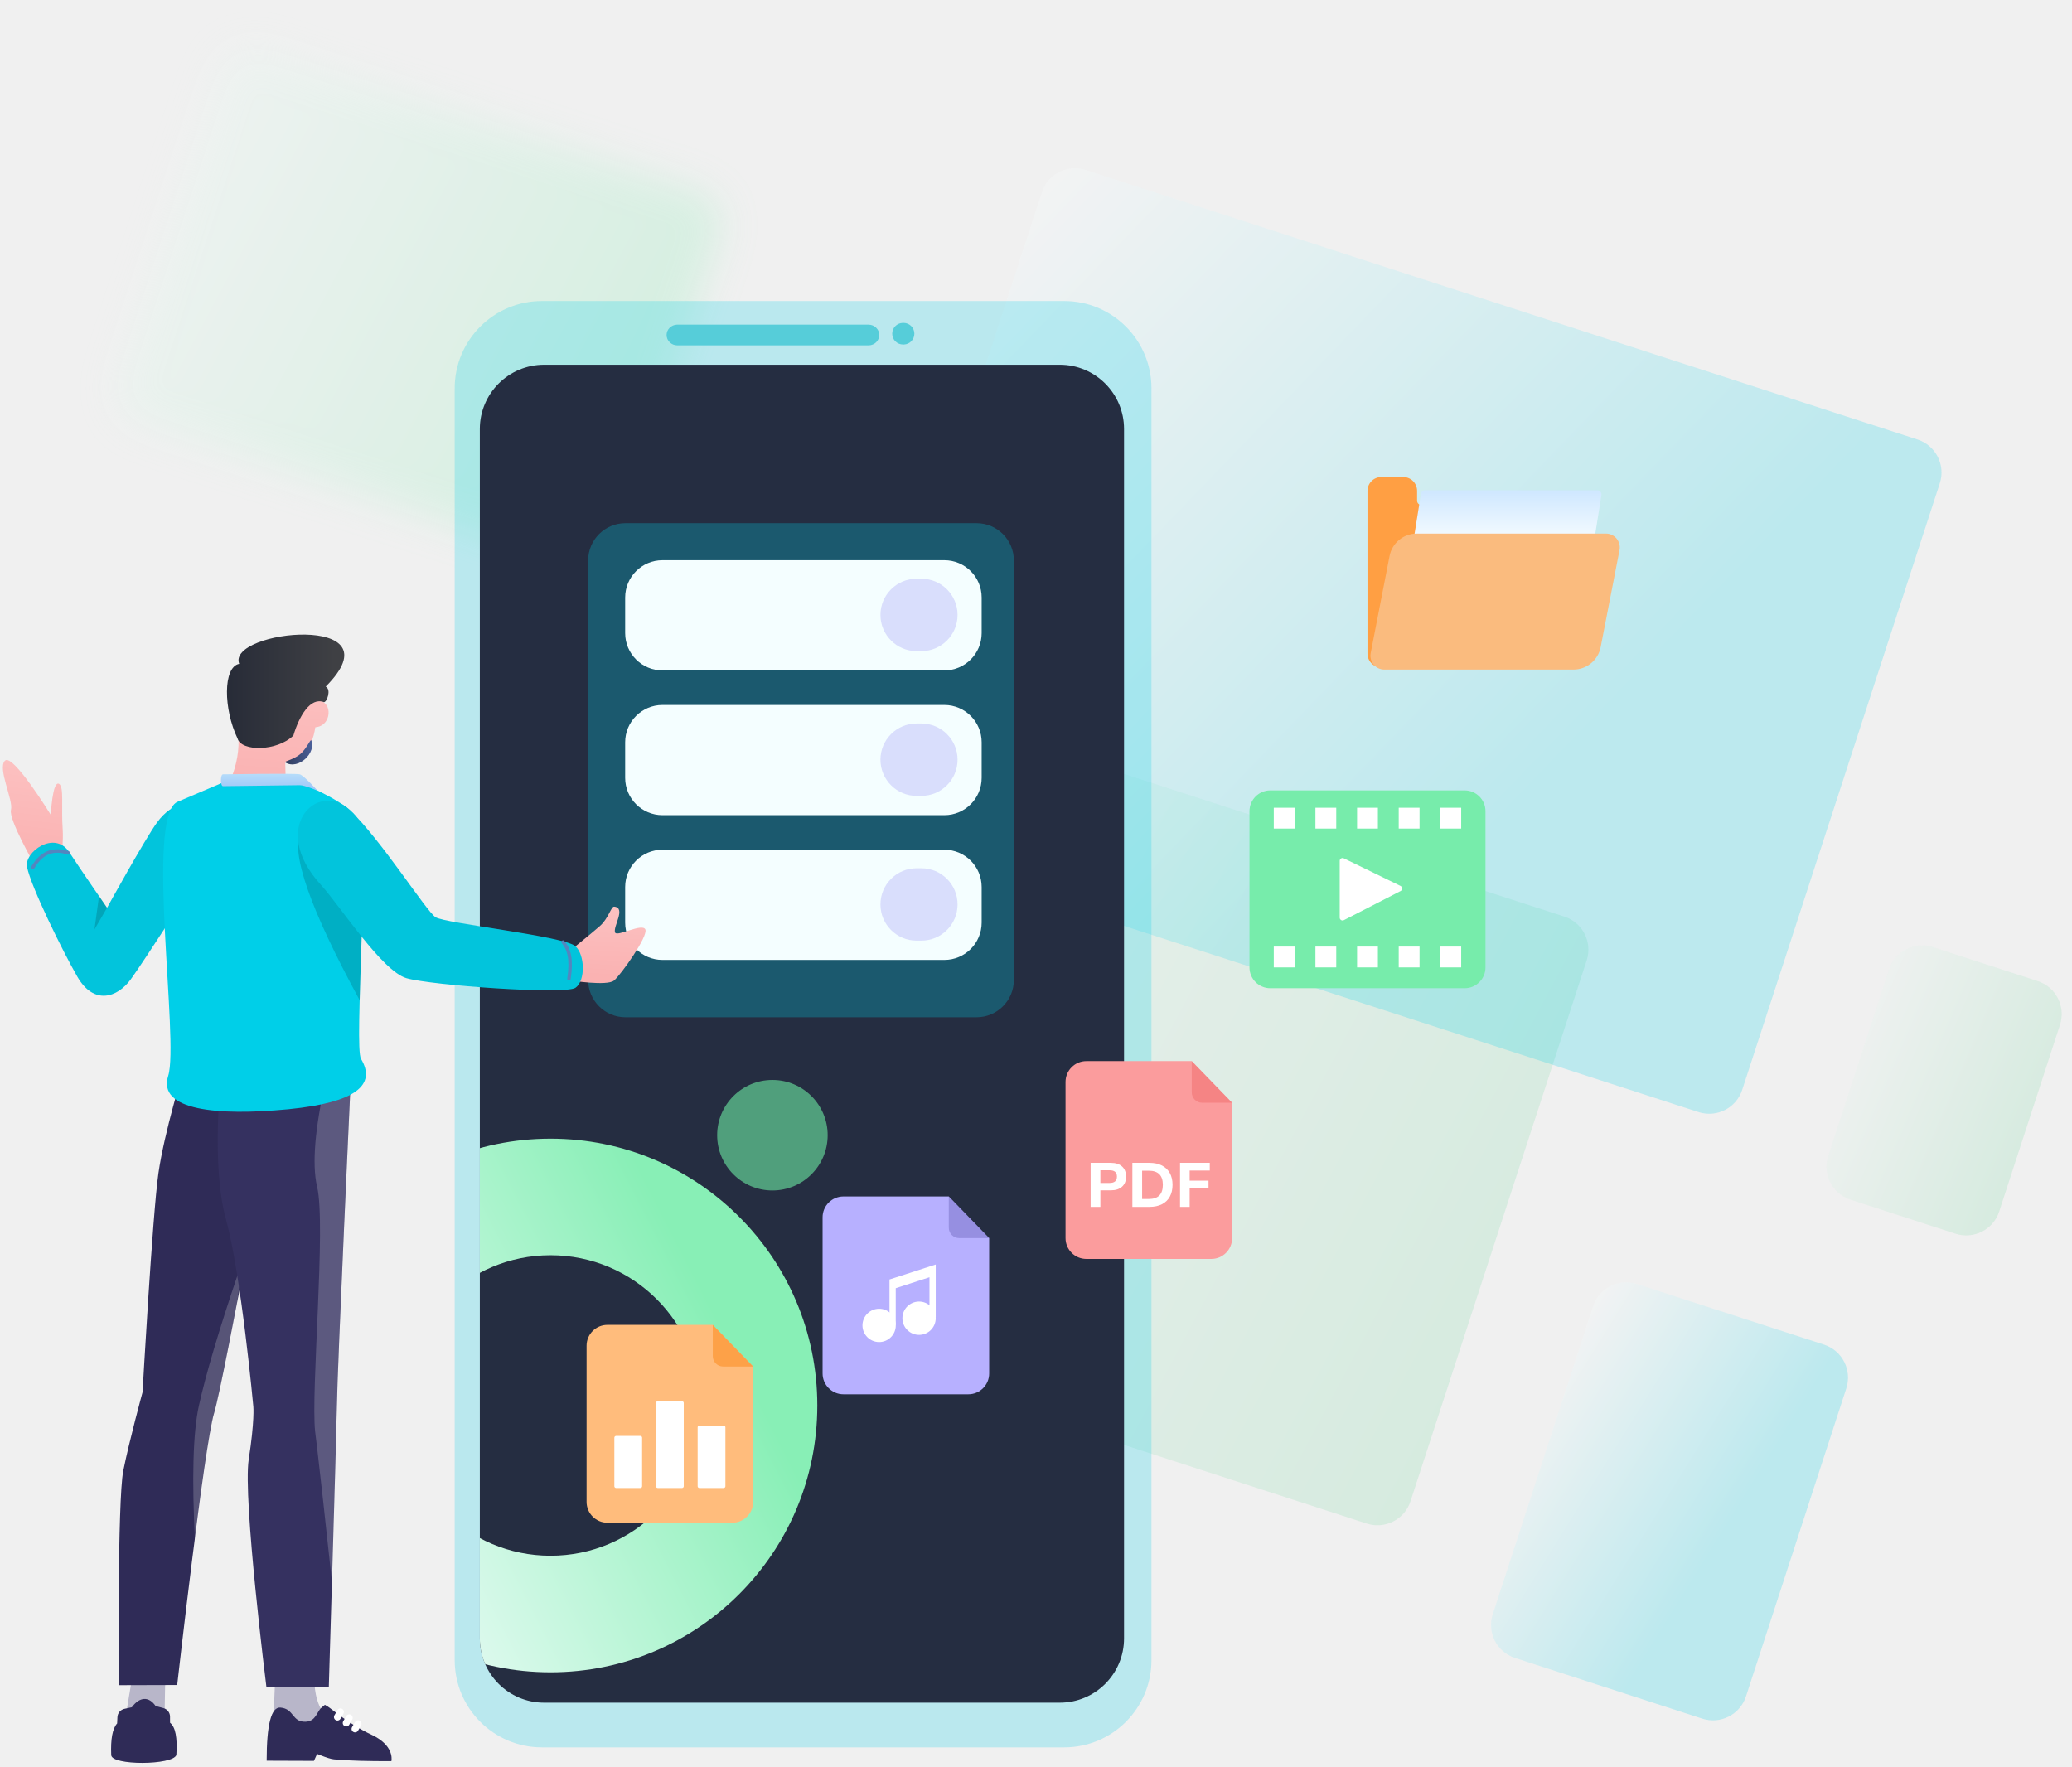
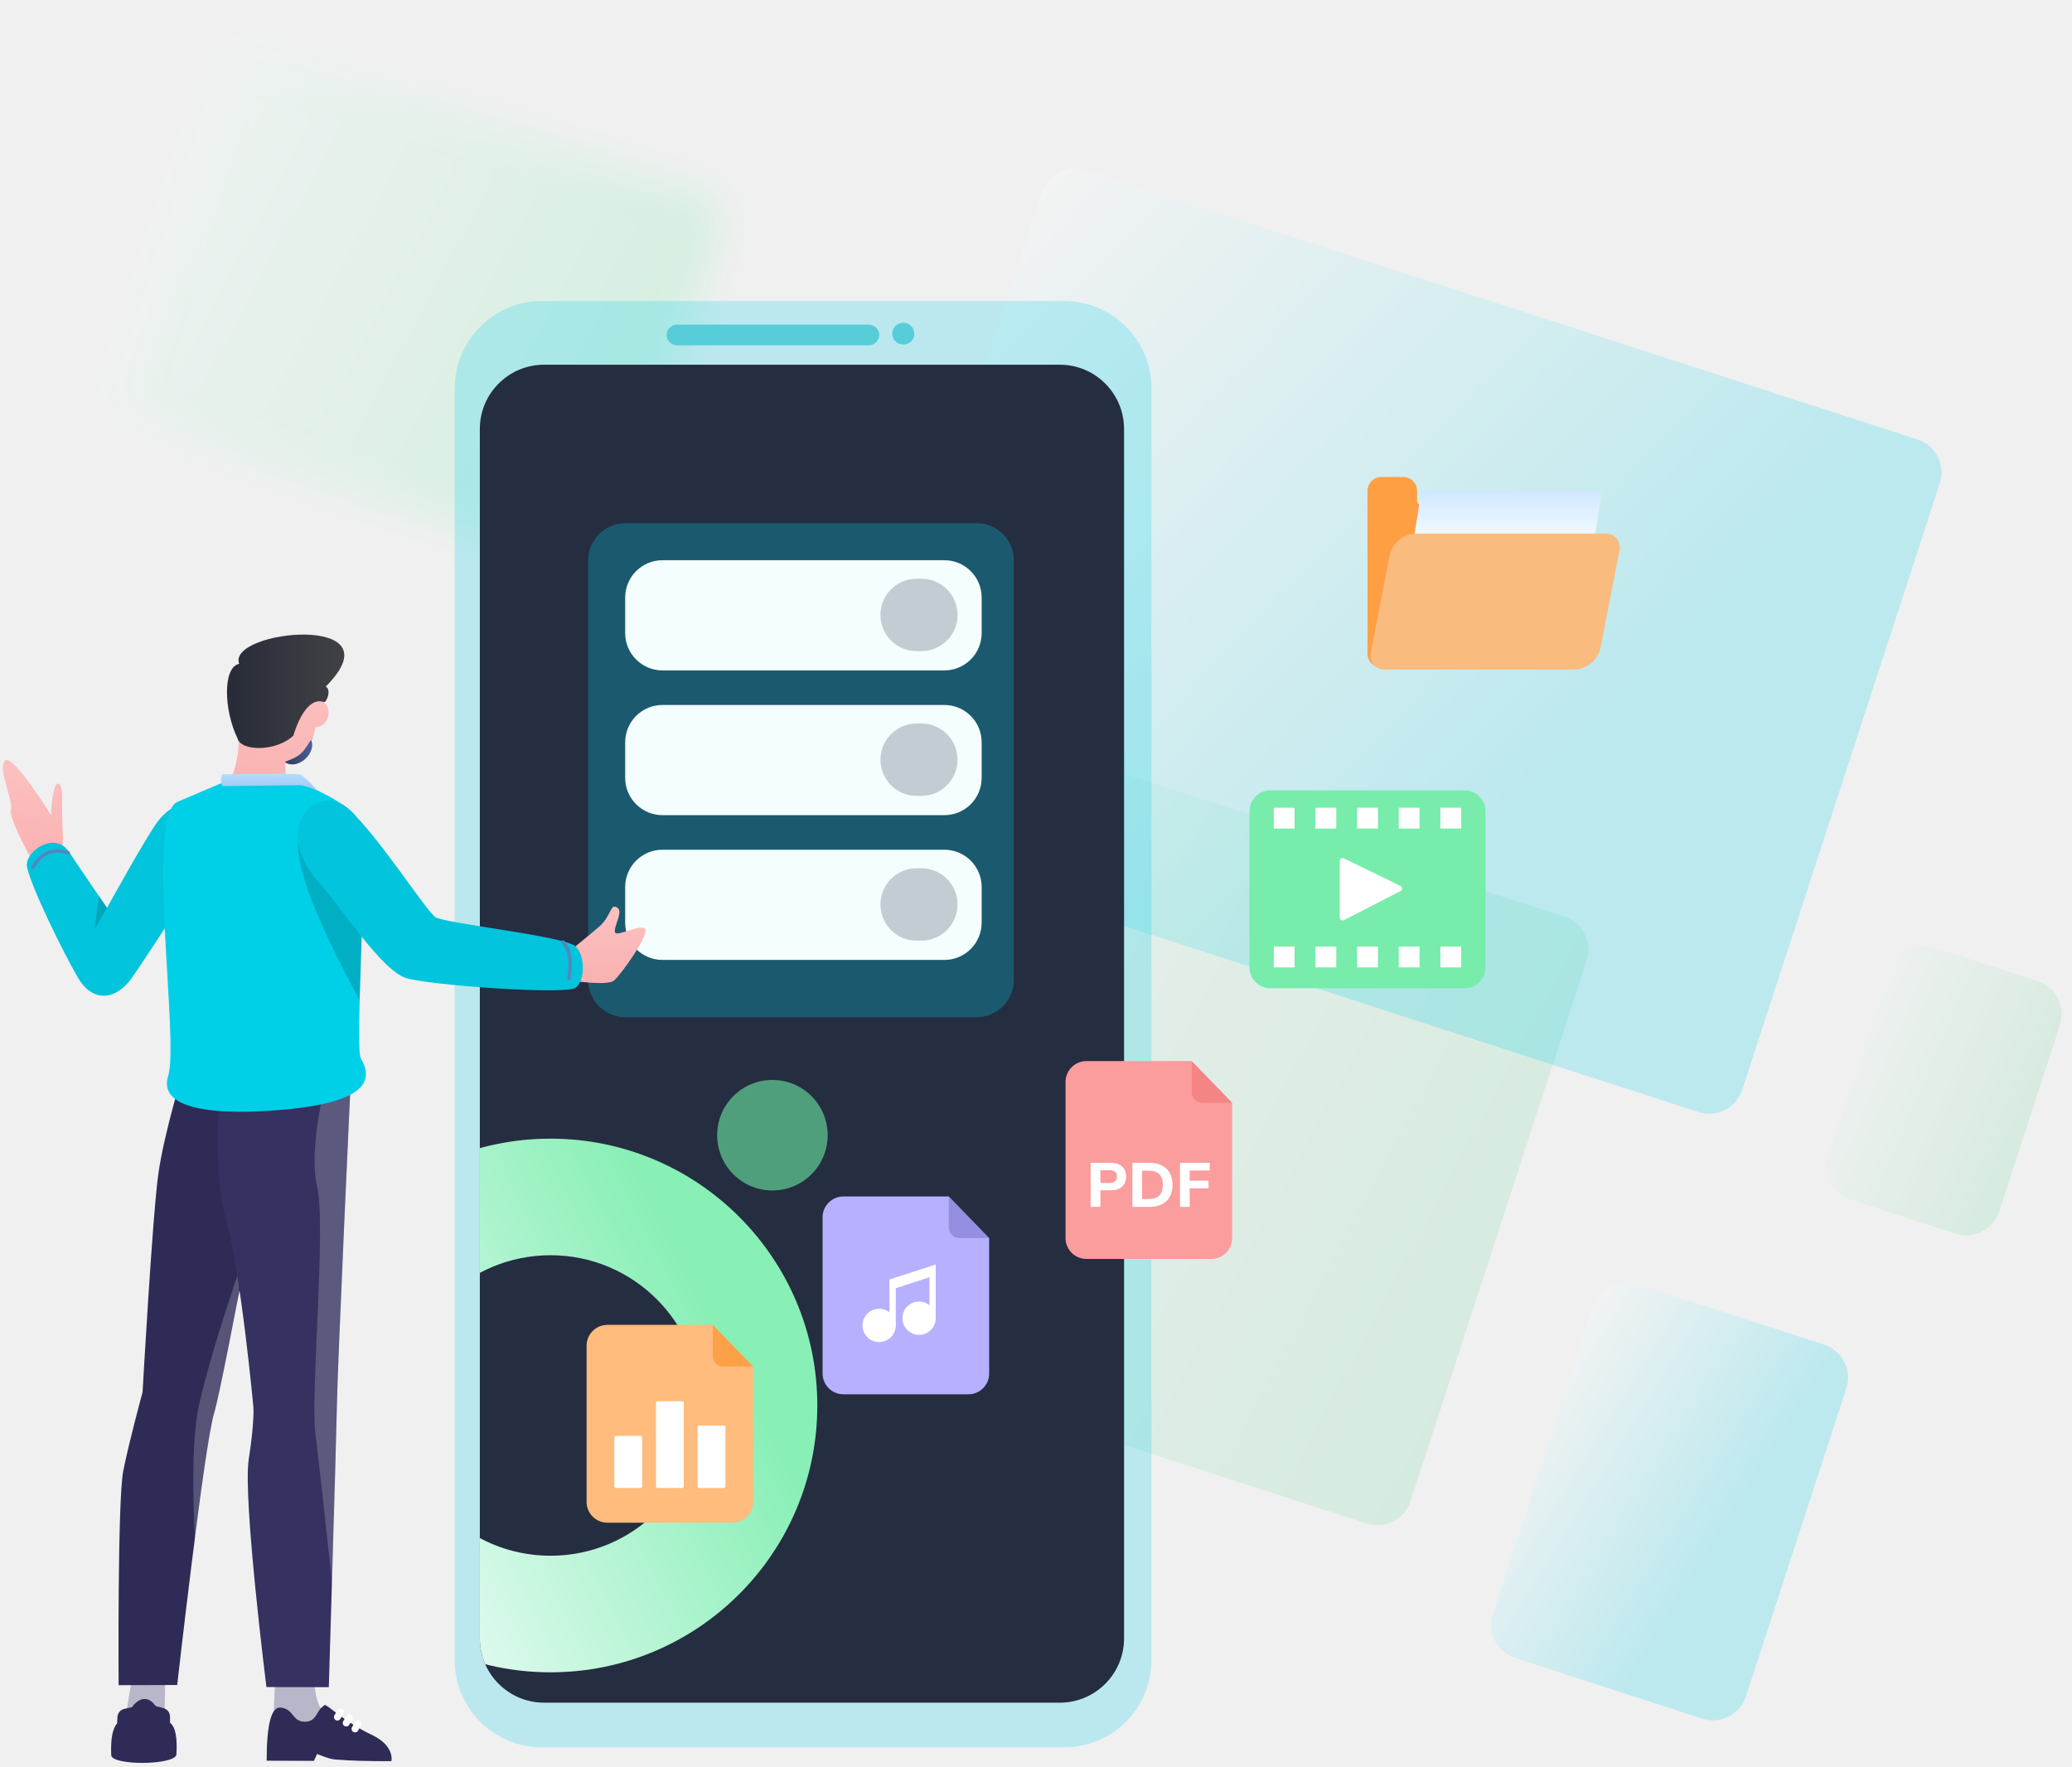
<svg xmlns="http://www.w3.org/2000/svg" width="597" height="509" viewBox="0 0 597 509" fill="none">
  <g id="Illustration">
    <g id="Shape">
      <path id="Rectangle" opacity="0.129" fill-rule="evenodd" clip-rule="evenodd" d="M224.049 201.131C225.758 195.885 231.392 193.014 236.64 194.715L450.75 264.103C456.01 265.808 458.888 271.457 457.175 276.713L406.403 432.568C404.695 437.813 399.06 440.684 393.812 438.983L179.702 369.595C174.443 367.891 171.564 362.242 173.277 356.985L224.049 201.131Z" fill="url(#paint0_linear)" />
      <path id="Rectangle_2" opacity="0.216" fill-rule="evenodd" clip-rule="evenodd" d="M300.198 55.366C301.907 50.121 307.541 47.25 312.79 48.951L552.488 126.631C557.747 128.336 560.626 133.984 558.913 139.241L501.983 314C500.274 319.246 494.64 322.117 489.392 320.416L249.693 242.735C244.434 241.031 241.555 235.382 243.268 230.125L300.198 55.366Z" fill="url(#paint1_linear)" />
      <g id="Rectangle_3" opacity="0.227" filter="url(#filter0_f)">
        <path fill-rule="evenodd" clip-rule="evenodd" d="M63.116 20.796C64.825 15.551 70.459 12.68 75.707 14.381L200.733 54.898C205.992 56.603 208.871 62.252 207.158 67.509L178.249 156.25C176.54 161.496 170.906 164.367 165.658 162.666L40.633 122.148C35.373 120.444 32.495 114.795 34.207 109.538L63.116 20.796Z" fill="url(#paint2_linear)" />
      </g>
      <path id="Rectangle_4" opacity="0.216" fill-rule="evenodd" clip-rule="evenodd" d="M459.01 376.356C460.719 371.11 466.353 368.239 471.601 369.94L525.549 387.423C530.808 389.128 533.686 394.777 531.974 400.034L503.065 488.775C501.356 494.021 495.722 496.891 490.474 495.191L436.526 477.708C431.267 476.003 428.388 470.354 430.101 465.097L459.01 376.356Z" fill="url(#paint3_linear)" />
      <path id="Rectangle_5" opacity="0.129" fill-rule="evenodd" clip-rule="evenodd" d="M544.274 279.284C545.983 274.038 551.617 271.168 556.865 272.869L587.12 282.673C592.38 284.378 595.258 290.027 593.545 295.284L576.03 349.051C574.321 354.297 568.687 357.168 563.439 355.467L533.184 345.662C527.924 343.957 525.046 338.308 526.758 333.052L544.274 279.284Z" fill="url(#paint4_linear)" />
    </g>
    <g id="Cloud Storage">
      <g id="Phone1">
        <path id="Rectangle_6" fill-rule="evenodd" clip-rule="evenodd" d="M131.011 111.871C131.011 97.989 142.265 86.734 156.148 86.734H306.632C320.515 86.734 331.769 97.989 331.769 111.871V478.328C331.769 492.211 320.515 503.465 306.632 503.465H156.148C142.265 503.465 131.011 492.211 131.011 478.328V111.871Z" fill="#00CFE8" fill-opacity="0.225" />
        <g id="Group 52">
          <path id="Rectangle_7" fill-rule="evenodd" clip-rule="evenodd" d="M138.251 123.606C138.251 113.377 146.544 105.084 156.773 105.084H305.349C315.578 105.084 323.87 113.377 323.87 123.606V472.067C323.87 482.296 315.578 490.589 305.349 490.589H156.773C146.544 490.589 138.251 482.296 138.251 472.067V123.606Z" fill="#252D41" />
          <mask id="mask0" mask-type="alpha" maskUnits="userSpaceOnUse" x="138" y="105" width="186" height="386">
            <path id="Rectangle_8" fill-rule="evenodd" clip-rule="evenodd" d="M138.251 123.606C138.251 113.377 146.544 105.084 156.773 105.084H305.349C315.578 105.084 323.87 113.377 323.87 123.606V472.067C323.87 482.296 315.578 490.589 305.349 490.589H156.773C146.544 490.589 138.251 482.296 138.251 472.067V123.606Z" fill="white" />
          </mask>
          <g mask="url(#mask0)">
            <ellipse id="Oval" cx="222.555" cy="327.082" rx="15.921" ry="15.924" fill="#68DE9E" fill-opacity="0.642" />
            <path id="Oval_2" fill-rule="evenodd" clip-rule="evenodd" d="M158.623 328.077C201.076 328.077 235.491 362.498 235.491 404.958C235.491 447.419 201.076 481.839 158.623 481.839C116.171 481.839 81.756 447.419 81.756 404.958C81.756 362.498 116.171 328.077 158.623 328.077ZM158.623 361.666C134.718 361.666 115.339 381.048 115.339 404.958C115.339 428.868 134.718 448.251 158.623 448.251C182.529 448.251 201.908 428.868 201.908 404.958C201.908 381.048 182.529 361.666 158.623 361.666Z" fill="url(#paint5_linear)" />
          </g>
        </g>
        <path id="Path" d="M250.232 93.532C251.95 93.532 253.342 94.869 253.342 96.518C253.342 98.13 252.011 99.444 250.346 99.502L250.232 99.504H195.17C193.453 99.504 192.061 98.167 192.061 96.518C192.061 94.906 193.392 93.592 195.056 93.534L195.17 93.532H250.232Z" fill="#56CDD9" />
        <path id="Path_2" d="M260.346 93.035C262.063 93.035 263.455 94.427 263.455 96.145C263.455 97.824 262.124 99.193 260.46 99.253L260.346 99.255H260.183C258.465 99.255 257.073 97.862 257.073 96.145C257.073 94.465 258.404 93.097 260.069 93.037L260.183 93.035H260.346Z" fill="#56CDD9" />
      </g>
      <g id="Group 28">
        <path id="Rectangle_9" fill-rule="evenodd" clip-rule="evenodd" d="M307.011 311.734C307.011 308.421 309.697 305.734 313.011 305.734H343.375L355.011 317.734V356.734C355.011 360.048 352.324 362.734 349.011 362.734H313.011C309.697 362.734 307.011 360.048 307.011 356.734V311.734Z" fill="#FB9C9D" />
        <path id="PDF" fill-rule="evenodd" clip-rule="evenodd" d="M317.052 347.734V342.964H320.076C321.456 342.964 322.53 342.616 323.298 341.92C324.066 341.224 324.45 340.252 324.45 339.004C324.45 337.756 324.066 336.784 323.298 336.088C322.53 335.392 321.456 335.044 320.076 335.044V335.044H314.244V347.734H317.052ZM319.716 340.84H317.052V337.186H319.716C320.424 337.186 320.952 337.336 321.3 337.636C321.648 337.936 321.822 338.398 321.822 339.022C321.822 340.234 321.12 340.84 319.716 340.84V340.84ZM331.2 347.734C332.592 347.734 333.786 347.482 334.782 346.978C335.778 346.474 336.537 345.745 337.059 344.791C337.581 343.837 337.842 342.7 337.842 341.38C337.842 340.06 337.578 338.926 337.05 337.978C336.522 337.03 335.76 336.304 334.764 335.8C333.768 335.296 332.58 335.044 331.2 335.044V335.044H326.268V347.734H331.2ZM331.002 345.466H329.076V337.312H331.002C333.702 337.312 335.052 338.668 335.052 341.38C335.052 344.104 333.702 345.466 331.002 345.466V345.466ZM342.774 347.734V342.388H348.21V340.174H342.774V337.258H348.57V335.044H340.002V347.734H342.774Z" fill="white" />
        <path id="Path_3" opacity="0.34" d="M355.011 317.734H346.375C344.718 317.734 343.375 316.391 343.375 314.734V305.734L355.011 317.734Z" fill="#EA5455" />
      </g>
      <g id="Group 28_2">
        <path id="Rectangle_10" fill-rule="evenodd" clip-rule="evenodd" d="M169.011 387.734C169.011 384.421 171.697 381.734 175.011 381.734H205.375L217.011 393.734V432.734C217.011 436.048 214.324 438.734 211.011 438.734H175.011C171.697 438.734 169.011 436.048 169.011 432.734V387.734Z" fill="#FFBC7C" />
        <path id="Rectangle_11" fill-rule="evenodd" clip-rule="evenodd" d="M177.011 414.234C177.011 413.958 177.235 413.734 177.511 413.734H184.511C184.787 413.734 185.011 413.958 185.011 414.234V428.234C185.011 428.511 184.787 428.734 184.511 428.734H177.511C177.235 428.734 177.011 428.511 177.011 428.234V414.234Z" fill="white" />
        <path id="Rectangle_12" fill-rule="evenodd" clip-rule="evenodd" d="M189.011 404.234C189.011 403.958 189.235 403.734 189.511 403.734H196.511C196.787 403.734 197.011 403.958 197.011 404.234V428.234C197.011 428.511 196.787 428.734 196.511 428.734H189.511C189.235 428.734 189.011 428.511 189.011 428.234V404.234Z" fill="white" />
        <path id="Rectangle_13" fill-rule="evenodd" clip-rule="evenodd" d="M201.011 411.234C201.011 410.958 201.235 410.734 201.511 410.734H208.511C208.787 410.734 209.011 410.958 209.011 411.234V428.234C209.011 428.511 208.787 428.734 208.511 428.734H201.511C201.235 428.734 201.011 428.511 201.011 428.234V411.234Z" fill="white" />
        <path id="Path_4" opacity="0.733" d="M217.011 393.734H208.375C206.718 393.734 205.375 392.391 205.375 390.734V381.734L217.011 393.734Z" fill="#FC9735" />
      </g>
      <g id="Group 28_3">
        <path id="Rectangle_14" fill-rule="evenodd" clip-rule="evenodd" d="M237.011 350.734C237.011 347.421 239.697 344.734 243.011 344.734H273.375L285.011 356.734V395.734C285.011 399.048 282.324 401.734 279.011 401.734H243.011C239.697 401.734 237.011 399.048 237.011 395.734V350.734Z" fill="#B7B0FF" />
        <g id="Group 31">
          <circle id="Oval_3" cx="253.302" cy="381.884" r="4.8" fill="white" />
          <circle id="Oval_4" cx="264.811" cy="379.813" r="4.8" fill="white" />
          <path id="Path_5" fill-rule="evenodd" clip-rule="evenodd" d="M269.611 364.338V379.451H267.811L267.81 368.012L258.088 371.164V381.74H256.288L256.289 368.655L269.611 364.338Z" fill="white" />
        </g>
        <path id="Path_6" opacity="0.34" d="M285.011 356.734H276.375C274.718 356.734 273.375 355.391 273.375 353.734V344.734L285.011 356.734Z" fill="#564EA6" />
      </g>
      <g id="Group 73">
        <path id="Rectangle_15" opacity="0.273" fill-rule="evenodd" clip-rule="evenodd" d="M292.122 161.486C292.122 155.548 287.308 150.734 281.37 150.734H180.215C174.277 150.734 169.463 155.548 169.463 161.486V282.347C169.463 288.285 174.277 293.099 180.215 293.099H281.37C287.308 293.099 292.122 288.285 292.122 282.347V161.486Z" fill="#00CFE8" />
        <path id="Rectangle_16" fill-rule="evenodd" clip-rule="evenodd" d="M282.845 172.164C282.845 166.225 278.031 161.412 272.093 161.412H190.881C184.943 161.412 180.129 166.225 180.129 172.164V182.414C180.129 188.352 184.943 193.166 190.881 193.166H272.093C278.031 193.166 282.845 188.352 282.845 182.414V172.164Z" fill="#F4FEFF" />
-         <path id="Rectangle_17" fill-rule="evenodd" clip-rule="evenodd" d="M275.9 177.178C275.9 171.419 271.232 166.75 265.473 166.75H264.107C258.348 166.75 253.68 171.419 253.68 177.178V177.178C253.68 182.936 258.348 187.605 264.107 187.605H265.473C271.232 187.605 275.9 182.936 275.9 177.178V177.178Z" fill="#7367F0" fill-opacity="0.21" />
+         <path id="Rectangle_17" fill-rule="evenodd" clip-rule="evenodd" d="M275.9 177.178C275.9 171.419 271.232 166.75 265.473 166.75H264.107C258.348 166.75 253.68 171.419 253.68 177.178V177.178C253.68 182.936 258.348 187.605 264.107 187.605H265.473C271.232 187.605 275.9 182.936 275.9 177.178V177.178Z" fill="#041726" fill-opacity="0.21" />
        <path id="Rectangle_18" fill-rule="evenodd" clip-rule="evenodd" d="M282.845 213.872C282.845 207.934 278.031 203.12 272.093 203.12H190.881C184.943 203.12 180.129 207.934 180.129 213.872V224.122C180.129 230.06 184.943 234.874 190.881 234.874H272.093C278.031 234.874 282.845 230.06 282.845 224.122V213.872Z" fill="#F4FEFF" />
-         <path id="Rectangle_19" fill-rule="evenodd" clip-rule="evenodd" d="M275.9 218.886C275.9 213.127 271.232 208.459 265.473 208.459H264.107C258.348 208.459 253.68 213.127 253.68 218.886V218.886C253.68 224.645 258.348 229.313 264.107 229.313H265.473C271.232 229.313 275.9 224.645 275.9 218.886V218.886Z" fill="#7367F0" fill-opacity="0.21" />
+         <path id="Rectangle_19" fill-rule="evenodd" clip-rule="evenodd" d="M275.9 218.886C275.9 213.127 271.232 208.459 265.473 208.459H264.107C258.348 208.459 253.68 213.127 253.68 218.886V218.886C253.68 224.645 258.348 229.313 264.107 229.313H265.473C271.232 229.313 275.9 224.645 275.9 218.886V218.886Z" fill="#041726" fill-opacity="0.21" />
        <path id="Rectangle_20" fill-rule="evenodd" clip-rule="evenodd" d="M282.845 255.58C282.845 249.642 278.031 244.828 272.093 244.828H190.881C184.943 244.828 180.129 249.642 180.129 255.58V265.83C180.129 271.768 184.943 276.582 190.881 276.582H272.093C278.031 276.582 282.845 271.768 282.845 265.83V255.58Z" fill="#F4FEFF" />
-         <path id="Rectangle_21" fill-rule="evenodd" clip-rule="evenodd" d="M275.9 260.594C275.9 254.835 271.232 250.167 265.473 250.167H264.107C258.348 250.167 253.68 254.835 253.68 260.594V260.594C253.68 266.353 258.348 271.021 264.107 271.021H265.473C271.232 271.021 275.9 266.353 275.9 260.594V260.594Z" fill="#7367F0" fill-opacity="0.21" />
+         <path id="Rectangle_21" fill-rule="evenodd" clip-rule="evenodd" d="M275.9 260.594C275.9 254.835 271.232 250.167 265.473 250.167H264.107C258.348 250.167 253.68 254.835 253.68 260.594V260.594C253.68 266.353 258.348 271.021 264.107 271.021H265.473C271.232 271.021 275.9 266.353 275.9 260.594V260.594Z" fill="#041726" fill-opacity="0.21" />
      </g>
      <g id="Group 37">
        <path id="Rectangle_22" fill-rule="evenodd" clip-rule="evenodd" d="M394.011 141.44C394.011 139.231 395.802 137.44 398.011 137.44L404.306 137.44C406.515 137.44 408.306 139.231 408.306 141.44V144.274C408.306 144.947 408.852 145.493 409.526 145.493H454.937C457.146 145.493 458.937 147.284 458.937 149.493V188.307C458.937 190.517 457.146 192.307 454.937 192.307H398.011C395.802 192.307 394.011 190.517 394.011 188.307V141.44Z" fill="#FF9F43" />
        <path id="Rectangle_23" fill-rule="evenodd" clip-rule="evenodd" d="M409.413 142.277C409.508 141.686 410.018 141.25 410.618 141.25H460.212C460.962 141.25 461.534 141.921 461.416 142.662L453.965 189.375C453.871 189.967 453.36 190.402 452.761 190.402H403.166C402.416 190.402 401.844 189.732 401.962 188.991L409.413 142.277Z" fill="url(#paint6_linear)" />
        <path id="Rectangle_24" fill-rule="evenodd" clip-rule="evenodd" d="M462.705 153.733C465.221 153.733 467.112 156.027 466.632 158.496L461.196 186.453C460.465 190.212 457.172 192.926 453.343 192.926H398.863C396.348 192.926 394.457 190.632 394.937 188.163L400.373 160.206C401.104 156.447 404.396 153.733 408.226 153.733L462.705 153.733Z" fill="#FABB7E" />
      </g>
      <g id="Group 28_4">
        <path id="Rectangle_25" fill-rule="evenodd" clip-rule="evenodd" d="M360.011 233.734C360.011 230.421 362.697 227.734 366.011 227.734H422.011C425.324 227.734 428.011 230.421 428.011 233.734V278.734C428.011 282.048 425.324 284.734 422.011 284.734H366.011C362.697 284.734 360.011 282.048 360.011 278.734V233.734Z" fill="#77ECAB" />
        <path id="Path 6" fill-rule="evenodd" clip-rule="evenodd" d="M387.185 247.306C386.642 247.042 386.011 247.437 386.011 248.04V264.398C386.011 265.008 386.657 265.403 387.2 265.124L403.558 256.729C404.156 256.422 404.147 255.563 403.542 255.269L387.185 247.306Z" fill="white" />
        <rect id="Rectangle_26" x="367.011" y="232.734" width="6" height="6" fill="white" />
        <rect id="Rectangle_27" x="379.011" y="232.734" width="6" height="6" fill="white" />
        <rect id="Rectangle_28" x="391.011" y="232.734" width="6" height="6" fill="white" />
        <rect id="Rectangle_29" x="403.011" y="232.734" width="6" height="6" fill="white" />
        <rect id="Rectangle_30" x="415.011" y="232.734" width="6" height="6" fill="white" />
        <rect id="Rectangle_31" x="367.011" y="272.734" width="6" height="6" fill="white" />
        <rect id="Rectangle_32" x="379.011" y="272.734" width="6" height="6" fill="white" />
        <rect id="Rectangle_33" x="391.011" y="272.734" width="6" height="6" fill="white" />
        <rect id="Rectangle_34" x="403.011" y="272.734" width="6" height="6" fill="white" />
        <rect id="Rectangle_35" x="415.011" y="272.734" width="6" height="6" fill="white" />
      </g>
      <g id="Men3.6">
        <g id="RLeg">
          <path id="Path_7" fill-rule="evenodd" clip-rule="evenodd" d="M38.426 481.193L34.822 502.949L47.251 502.883L47.671 480.852L38.426 481.193Z" fill="#B8B6C9" />
          <path id="Path_8" fill-rule="evenodd" clip-rule="evenodd" d="M33.836 494.736L33.748 496.569C32.421 498.036 31.853 501.069 32.046 505.667C32.046 508.743 49.827 508.652 50.814 505.667C51.151 500.677 50.546 497.579 49 496.373L48.99 494.603C48.984 493.454 48.207 492.452 47.092 492.154L44.841 491.552C42.899 488.729 40.253 488.829 37.985 491.905L35.853 492.365C34.719 492.611 33.891 493.583 33.836 494.736Z" fill="#2F2B57" />
          <path id="Path_9" fill-rule="evenodd" clip-rule="evenodd" d="M80.577 309.683C80.577 309.683 64.507 397.964 61.69 407.157C58.872 416.35 51.057 485.495 51.057 485.495L34.178 485.543C34.178 485.543 33.818 432.316 35.523 423.761C37.228 415.207 41.077 401.119 41.077 401.119C41.077 401.119 43.937 349.974 45.648 338.043C47.358 326.112 52.849 308.428 52.849 308.428L80.577 309.683Z" fill="#2F2B57" />
          <path id="Path_10" fill-rule="evenodd" clip-rule="evenodd" d="M68.347 375.171L69.889 363.155L68.76 366.464C63.143 383.038 59.323 395.903 57.301 405.06C55.6 412.766 55.242 426.07 56.228 444.971L57.349 435.709C58.965 422.593 60.536 411.082 61.647 407.298L61.757 406.931C62.8 403.336 65.401 390.446 68.347 375.171Z" fill="white" fill-opacity="0.192" />
        </g>
        <g id="LLeg">
          <path id="Path_11" fill-rule="evenodd" clip-rule="evenodd" d="M79.252 484.285L90.596 484.361L90.599 484.679C90.636 486.241 91.062 493.131 95.617 495.776L96.526 496.312C101.655 499.385 108.751 504.328 108.751 504.328L78.386 505.361L79.252 484.285Z" fill="#B8B6C9" />
          <path id="Path_12" fill-rule="evenodd" clip-rule="evenodd" d="M80.822 492.002C78.162 491.757 76.832 496.859 76.832 507.308L90.45 507.358L91.373 505.361L92.24 505.709C94.086 506.435 95.398 506.835 96.174 506.911L96.895 506.977C100.713 507.306 106.004 507.461 112.769 507.44L112.791 507.323C112.906 506.615 113.209 502.834 107.329 499.961L107.053 499.829C100.349 496.688 95.438 492.252 94.377 491.662L94.325 491.634C93.375 491.167 93.995 490.903 92.645 492.002C91.295 493.1 91.073 495.987 88.014 496.078C84.078 496.195 84.811 492.369 80.822 492.002Z" fill="#2F2B57" />
          <path id="Path_13" fill-rule="evenodd" clip-rule="evenodd" d="M65.102 351.291C69.453 366.979 72.999 405.29 72.999 405.29C72.999 405.29 73.4 409.326 71.666 420.506C69.933 431.686 76.763 486.088 76.763 486.088L94.739 486.124C94.739 486.124 96.956 413.041 97.061 405.354C97.225 393.369 101.112 310.273 101.112 310.273L63.726 309.422C63.726 309.422 60.751 335.602 65.102 351.291Z" fill="#353160" />
          <path id="Path_14" fill-rule="evenodd" clip-rule="evenodd" d="M91.315 341.72L91.385 342.027C93.968 352.887 89.539 401.015 90.8 412.459L91.302 416.553C92.178 423.91 93.662 437.323 95.751 456.791L96.204 440.495C96.621 425.009 96.974 410.437 97.051 406.005L97.061 405.354C97.225 393.369 101.112 310.274 101.112 310.274L94.118 310.115L93.812 311.459C90.725 325.228 89.892 335.315 91.315 341.72V341.72Z" fill="white" fill-opacity="0.192" />
          <path id="Path 47" d="M97.224 494.737L98.085 493.244" stroke="white" stroke-width="2" stroke-linecap="round" />
          <path id="Path 47_2" d="M99.761 496.443L100.622 494.95" stroke="white" stroke-width="2" stroke-linecap="round" />
          <path id="Path 47_3" d="M102.298 498.149L103.158 496.656" stroke="white" stroke-width="2" stroke-linecap="round" />
        </g>
        <g id="Head">
          <path id="Path_15" fill-rule="evenodd" clip-rule="evenodd" d="M91.976 201.904C95.881 202.331 95.604 209.191 90.851 209.549C89.879 216.162 86.415 219.312 82.19 219.677L82.425 229.679L63.74 229.668C63.74 229.668 69.001 222.602 68.739 212.929C68.477 203.255 68.915 194.168 68.915 194.168L93.116 194.602L91.976 201.904Z" fill="url(#paint7_linear)" />
          <path id="Path_16" fill-rule="evenodd" clip-rule="evenodd" d="M93.85 197.829C95.534 198.642 94.194 202.315 93.341 202.315C89.43 200.769 86.187 206.334 84.539 211.924C79.858 216.513 69.514 216.615 68.445 212.776C64.4 204.367 64.201 192.208 68.922 191.27C65.216 181.498 115.266 176.387 93.85 197.829Z" fill="url(#paint8_linear)" />
          <path id="Path 45" fill-rule="evenodd" clip-rule="evenodd" d="M89.671 213.296C89.479 212.874 88.333 215.759 86.48 217.305C84.562 218.905 81.684 219.373 82.191 219.677C86.081 222.006 91.237 216.729 89.671 213.296Z" fill="url(#paint9_linear)" />
        </g>
        <g id="Group 9">
          <path id="Path_17" fill-rule="evenodd" clip-rule="evenodd" d="M17.512 248.307C17.512 248.307 18.332 242.78 18.072 239.143C17.59 232.416 18.512 226.742 17.022 225.859C15.112 224.727 14.634 234.771 14.634 234.771C14.634 234.771 3.723 217.009 1.448 219.155C-0.826 221.301 3.919 230.635 3.166 233.333C2.414 236.032 9.932 249.086 9.932 249.086L17.512 248.307Z" fill="url(#paint10_linear)" />
          <path id="Path_18" fill-rule="evenodd" clip-rule="evenodd" d="M57.845 251.5C57.845 251.5 41.318 277.207 37.667 282.192C33.837 287.42 27.073 289.736 22.273 281.395C18.028 274.016 8.937 255.539 7.787 249.795C6.929 245.51 15.72 239.122 19.946 245.526C24.172 251.929 30.845 261.558 30.845 261.558C30.845 261.558 41.819 241.677 45.24 236.986C54.466 224.336 68.523 235.695 57.845 251.5Z" fill="#02C4DC" />
          <path id="Path_19" fill-rule="evenodd" clip-rule="evenodd" d="M30.845 261.558L27.213 267.81L28.537 258.16L30.845 261.558Z" fill="black" fill-opacity="0.16" />
          <path id="Path 54" d="M19.639 245.733C15.799 244.519 12.284 245.165 9.478 249.89" stroke="#5386BF" stroke-linecap="round" />
        </g>
        <g id="Group 17">
          <path id="Path_20" fill-rule="evenodd" clip-rule="evenodd" d="M65.765 224.805L85.072 224.93L85.863 225.249C89.047 226.555 100.876 231.64 103.079 235.996C106.761 243.273 101.91 301.581 104.025 305.099C108.486 312.522 102.659 317.64 83.295 319.577L82.704 319.634C62.868 321.525 45.27 319.977 48.464 309.971C51.658 299.965 41.885 235.518 51.049 231.067L65.765 224.805Z" fill="#00CFE8" />
          <path id="Path_21" fill-rule="evenodd" clip-rule="evenodd" d="M86.587 239.572C83.727 245.799 89.408 262.004 103.631 288.188L103.807 282.339C104.272 267.738 104.956 249.941 104.097 240.985C95.114 234.187 89.278 233.715 86.587 239.572Z" fill="black" fill-opacity="0.16" />
          <path id="Rectangle_36" fill-rule="evenodd" clip-rule="evenodd" d="M86.371 223.096C85.17 222.769 65.058 223.096 64.258 223.096C63.459 223.096 63.459 226.514 64.258 226.514C64.747 226.514 70.984 226.421 86.373 226.235C87.761 226.218 91.466 227.788 91.466 227.788C91.466 227.788 87.573 223.424 86.371 223.096Z" fill="url(#paint11_linear)" />
        </g>
        <g id="Group 8">
          <path id="Path_22" fill-rule="evenodd" clip-rule="evenodd" d="M164.395 282.495C164.395 282.495 174.925 284.167 176.911 282.525C178.897 280.884 186.809 269.723 185.945 267.803C185.081 265.883 177.862 269.944 177.247 268.723C176.456 267.154 180.538 261.557 176.961 261.231C176.04 261.147 175.389 264.592 172.795 266.861C170.202 269.13 163.942 274.164 163.942 274.164L164.395 282.495Z" fill="url(#paint12_linear)" />
          <path id="Path_23" fill-rule="evenodd" clip-rule="evenodd" d="M100.761 233.366C109.861 242.024 122.745 262.471 125.491 264.272C128.236 266.073 162.58 269.707 165.814 272.639C168.515 275.089 168.758 282.543 165.814 284.61C162.869 286.678 124.202 283.906 117.11 281.84C110.018 279.774 97.871 260.84 92.445 254.93C77.271 238.403 91.661 224.708 100.761 233.366Z" fill="#02C4DC" />
          <path id="Path 53" d="M162.241 271.439C163.941 273.428 164.799 276.327 163.941 281.991" stroke="#5386BF" stroke-linecap="round" />
        </g>
      </g>
    </g>
  </g>
  <defs>
    <filter id="filter0_f" x="20.241" y="0.302" width="200.882" height="176.442" filterUnits="userSpaceOnUse" color-interpolation-filters="sRGB">
      <feFlood flood-opacity="0" result="BackgroundImageFix" />
      <feBlend mode="normal" in="SourceGraphic" in2="BackgroundImageFix" result="shape" />
      <feGaussianBlur stdDeviation="5.437" result="effect1_foregroundBlur" />
    </filter>
    <linearGradient id="paint0_linear" x1="68.229" y1="395.784" x2="344.215" y2="543.197" gradientUnits="userSpaceOnUse">
      <stop stop-color="#FAFEFF" />
      <stop offset="1" stop-color="#28C76F" />
    </linearGradient>
    <linearGradient id="paint1_linear" x1="167.137" y1="194.207" x2="326.377" y2="347.628" gradientUnits="userSpaceOnUse">
      <stop stop-color="#FAFEFF" />
      <stop offset="1" stop-color="#00CFE8" />
    </linearGradient>
    <linearGradient id="paint2_linear" x1="-31.855" y1="137.056" x2="138.616" y2="228.213" gradientUnits="userSpaceOnUse">
      <stop stop-color="#FAFEFF" />
      <stop offset="1" stop-color="#77ECAB" />
    </linearGradient>
    <linearGradient id="paint3_linear" x1="408.135" y1="456.423" x2="465.347" y2="491.992" gradientUnits="userSpaceOnUse">
      <stop stop-color="#FAFEFF" />
      <stop offset="1" stop-color="#00CFE8" />
    </linearGradient>
    <linearGradient id="paint4_linear" x1="498.344" y1="360.309" x2="559.885" y2="386.659" gradientUnits="userSpaceOnUse">
      <stop stop-color="#FAFEFF" />
      <stop offset="1" stop-color="#28C76F" />
    </linearGradient>
    <linearGradient id="paint5_linear" x1="114.08" y1="508.651" x2="239.749" y2="444.009" gradientUnits="userSpaceOnUse">
      <stop stop-color="#F8FDFF" />
      <stop offset="1" stop-color="#88EFB6" />
    </linearGradient>
    <linearGradient id="paint6_linear" x1="456.573" y1="156.675" x2="456.573" y2="127.744" gradientUnits="userSpaceOnUse">
      <stop stop-color="#F8FDFF" />
      <stop offset="1" stop-color="#AAD4FF" />
    </linearGradient>
    <linearGradient id="paint7_linear" x1="100.036" y1="185.523" x2="96.907" y2="227.81" gradientUnits="userSpaceOnUse">
      <stop stop-color="#FDC6C6" />
      <stop offset="1" stop-color="#FAB2B2" />
    </linearGradient>
    <linearGradient id="paint8_linear" x1="96.431" y1="193.363" x2="58.615" y2="193.363" gradientUnits="userSpaceOnUse">
      <stop stop-color="#3F4044" />
      <stop offset="1" stop-color="#222735" />
    </linearGradient>
    <linearGradient id="paint9_linear" x1="92.418" y1="224.028" x2="77.683" y2="226.341" gradientUnits="userSpaceOnUse">
      <stop stop-color="#4D63A0" />
      <stop offset="1" stop-color="#222735" />
    </linearGradient>
    <linearGradient id="paint10_linear" x1="21.116" y1="211.645" x2="17.121" y2="247.249" gradientUnits="userSpaceOnUse">
      <stop stop-color="#FDC6C6" />
      <stop offset="1" stop-color="#FAB2B2" />
    </linearGradient>
    <linearGradient id="paint11_linear" x1="142.374" y1="216.056" x2="142.318" y2="239.819" gradientUnits="userSpaceOnUse">
      <stop stop-color="#D7FFFF" />
      <stop offset="1" stop-color="#648BF0" />
    </linearGradient>
    <linearGradient id="paint12_linear" x1="189.83" y1="255.87" x2="188.141" y2="282.123" gradientUnits="userSpaceOnUse">
      <stop stop-color="#FDC6C6" />
      <stop offset="1" stop-color="#FAB2B2" />
    </linearGradient>
  </defs>
</svg>
